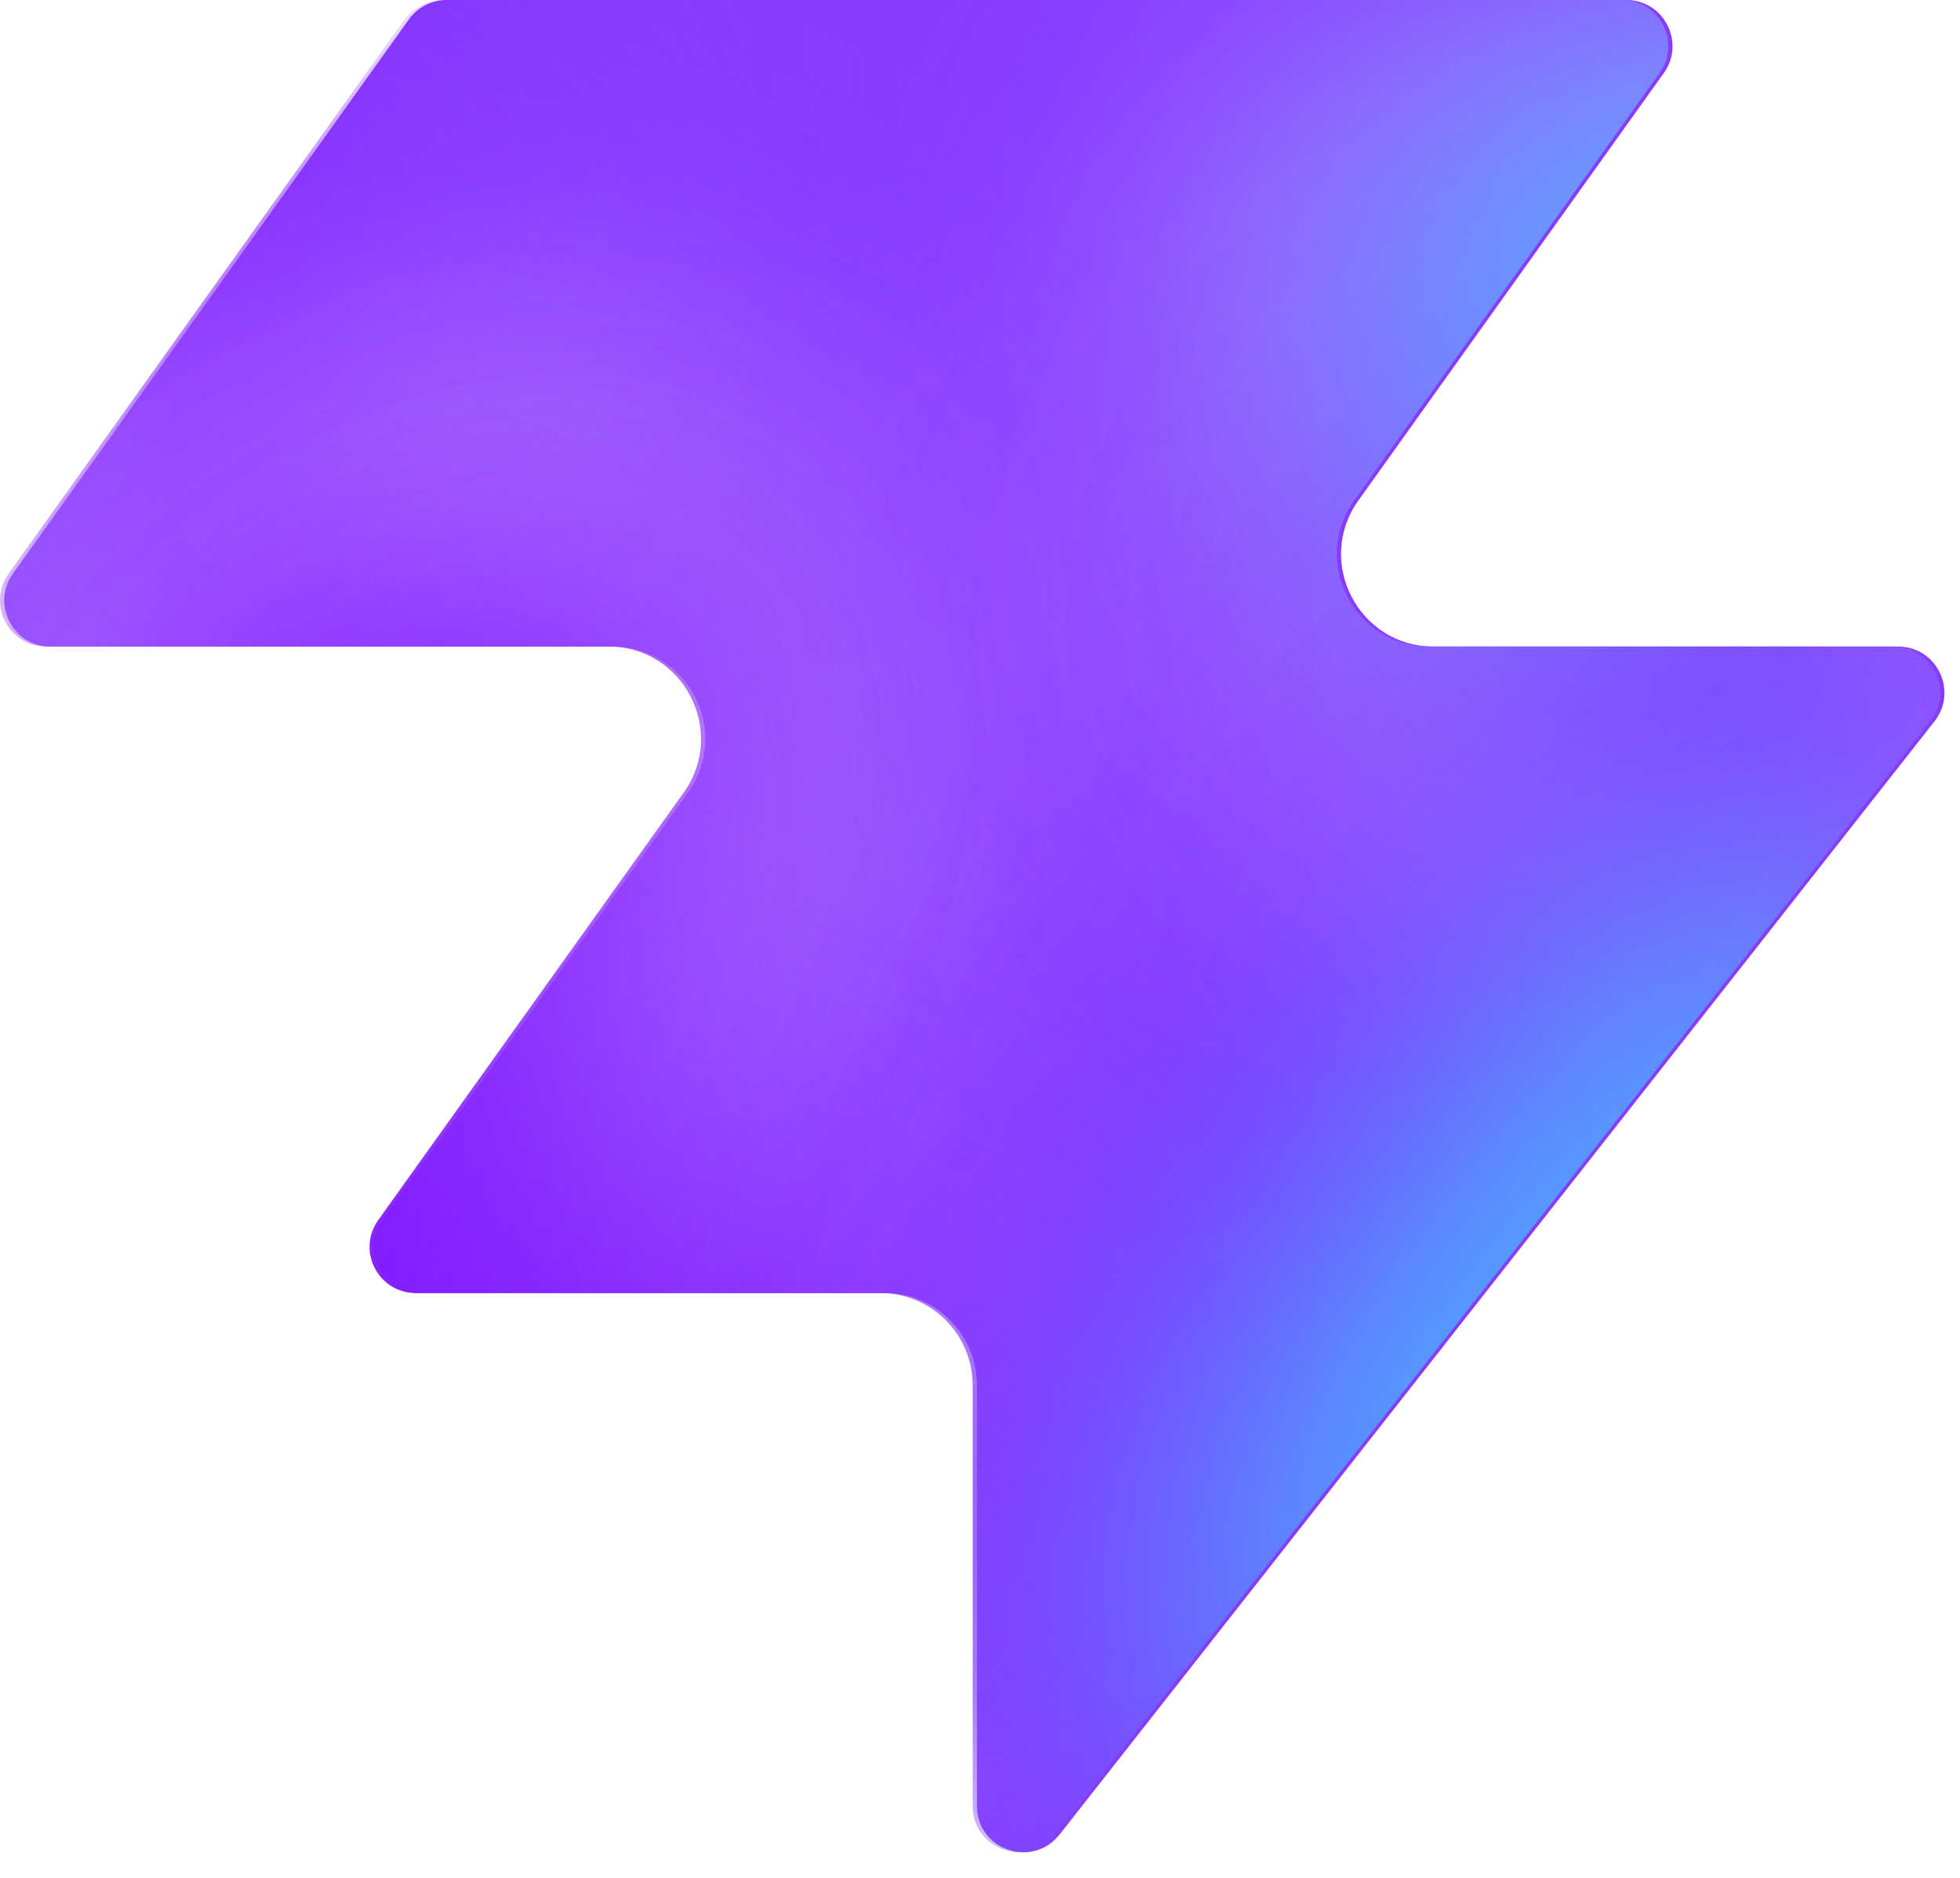
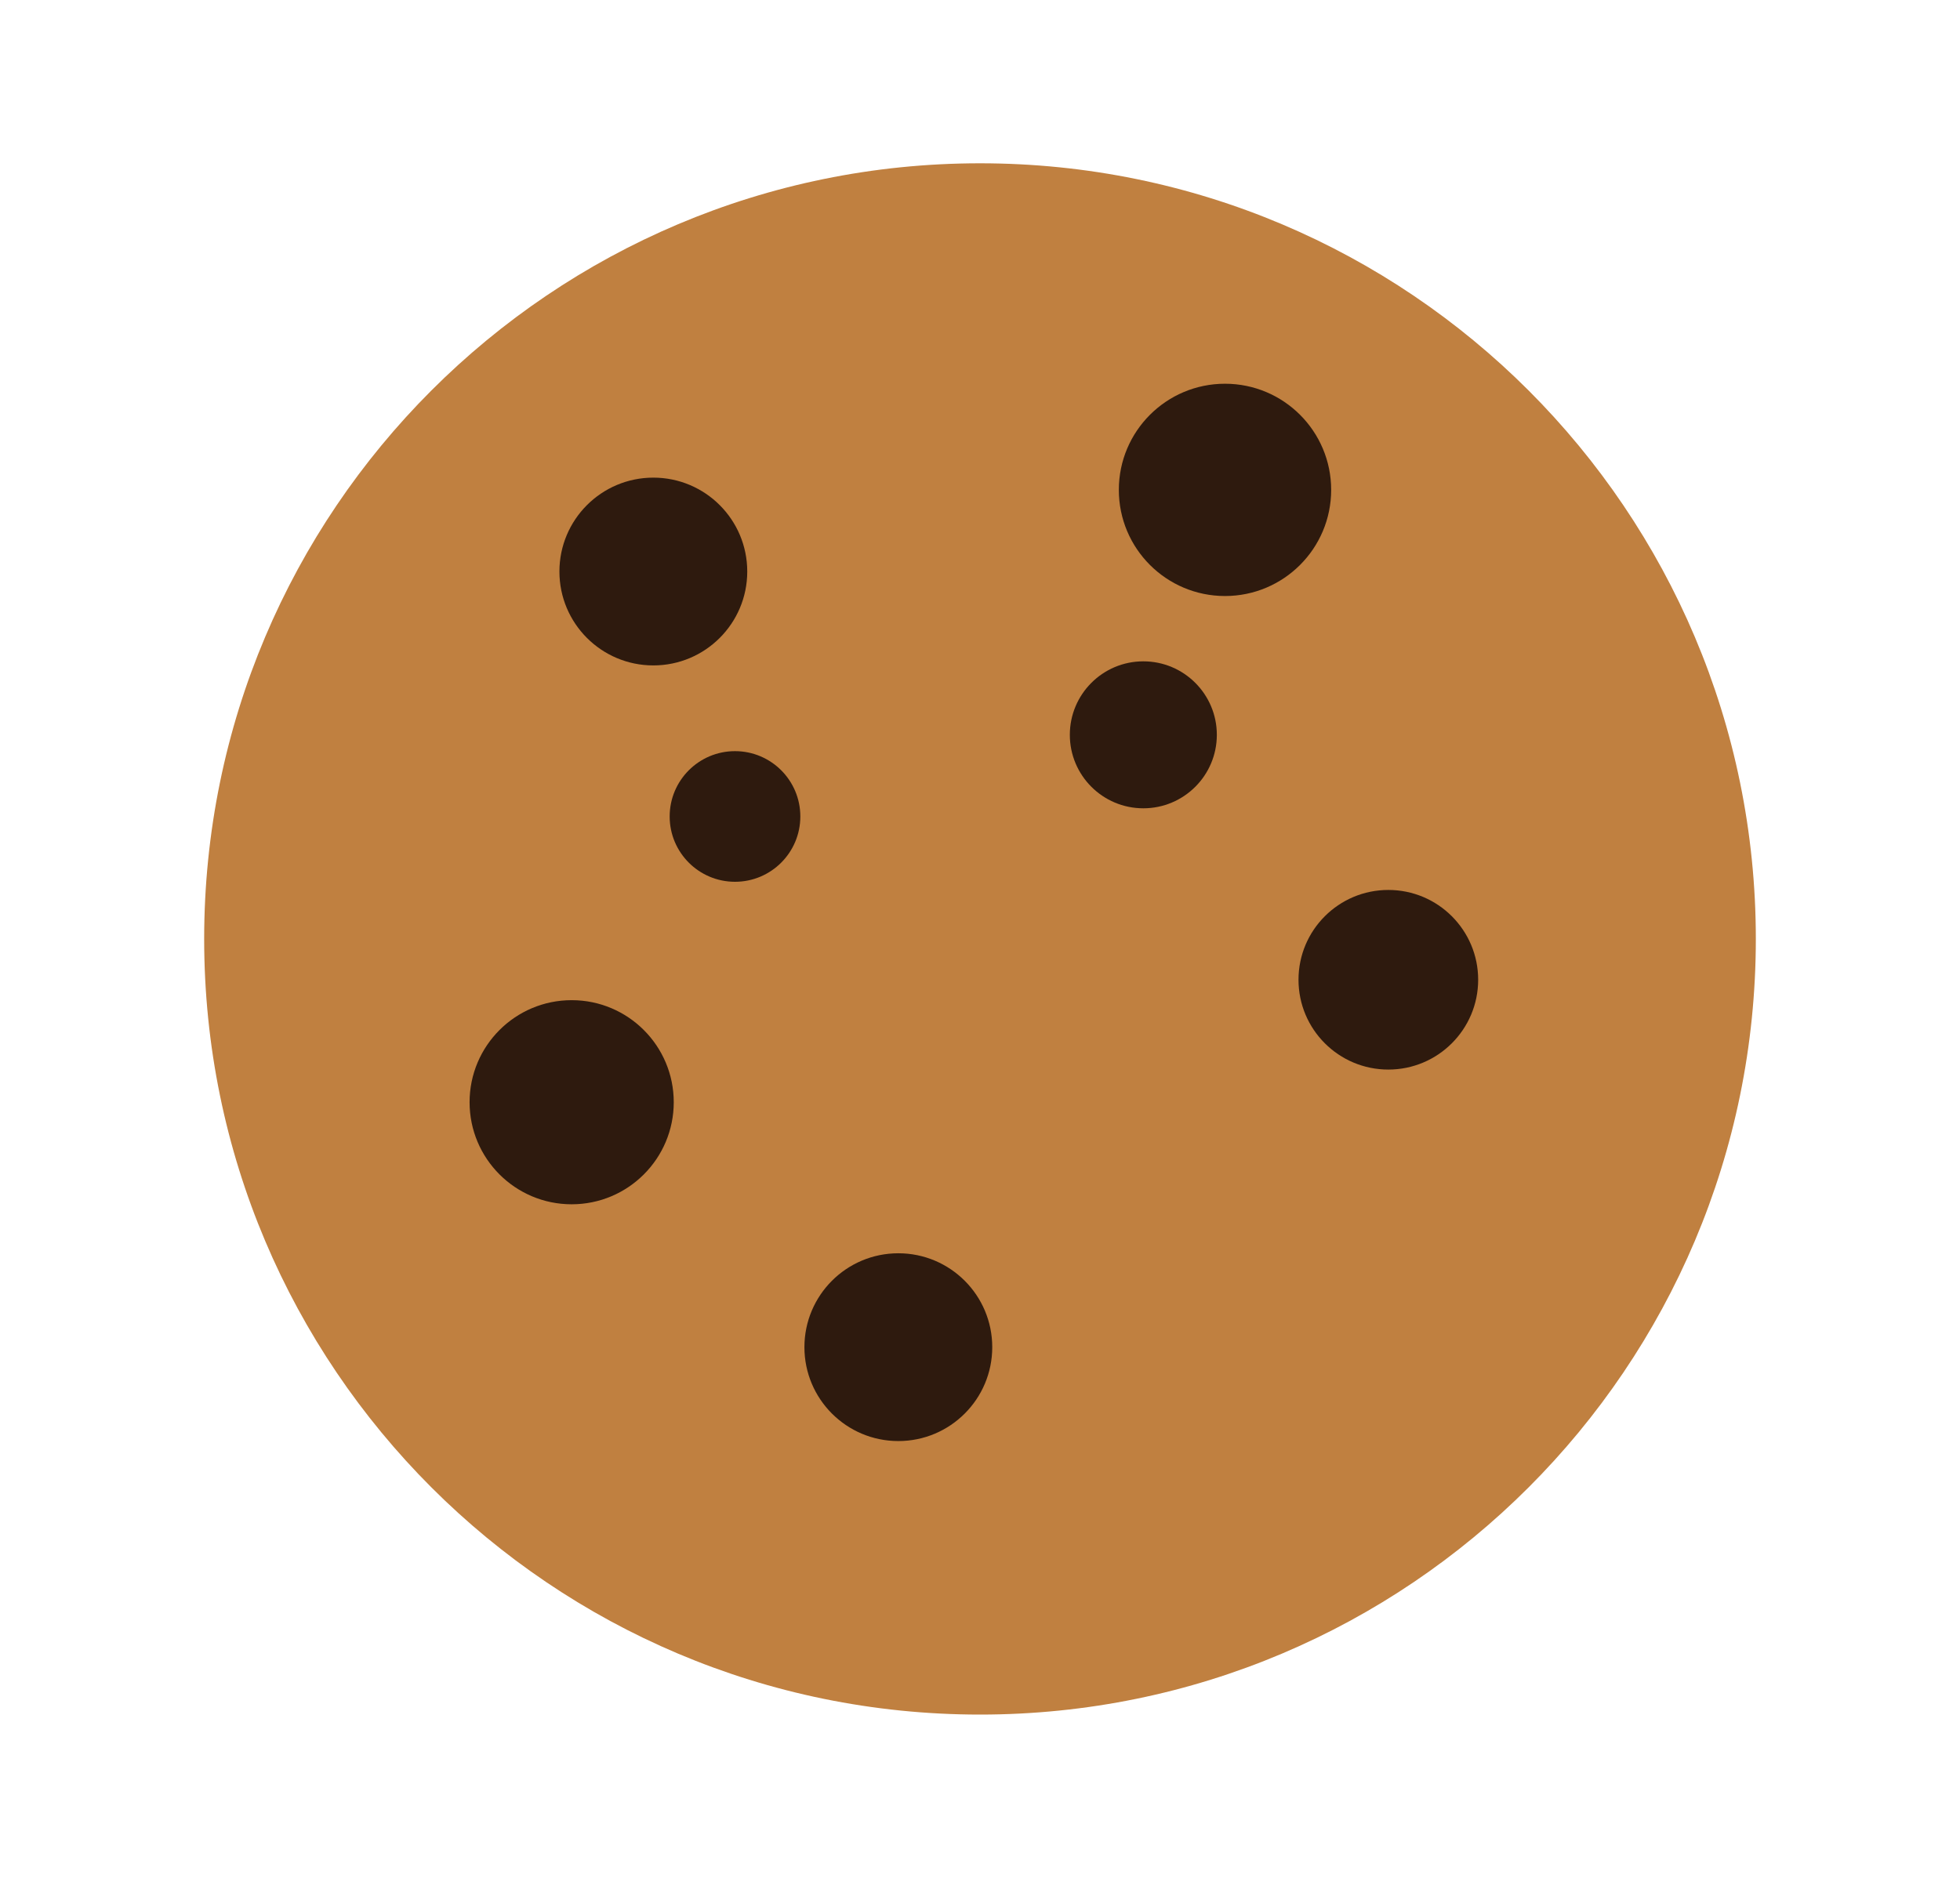
- <svg xmlns="http://www.w3.org/2000/svg" width="48" height="46" fill="none" viewBox="0 0 48 46">
-   <path fill="#863bff" d="M25.946 44.938c-.664.845-2.021.375-2.021-.698V33.937a2.26 2.26 0 0 0-2.262-2.262H10.287c-.92 0-1.456-1.04-.92-1.788l7.48-10.471c1.07-1.497 0-3.578-1.842-3.578H1.237c-.92 0-1.456-1.04-.92-1.788L10.013.474c.214-.297.556-.474.92-.474h28.894c.92 0 1.456 1.04.92 1.788l-7.48 10.471c-1.07 1.498 0 3.579 1.842 3.579h11.377c.943 0 1.473 1.088.89 1.83L25.947 44.94z" style="fill:#863bff;fill:color(display-p3 .525 .23 1);fill-opacity:1" />
-   <mask id="a" width="48" height="46" x="0" y="0" maskUnits="userSpaceOnUse" style="mask-type:alpha">
-     <path fill="#000" d="M25.842 44.938c-.664.844-2.021.375-2.021-.698V33.937a2.26 2.26 0 0 0-2.262-2.262H10.183c-.92 0-1.456-1.04-.92-1.788l7.48-10.471c1.07-1.498 0-3.579-1.842-3.579H1.133c-.92 0-1.456-1.04-.92-1.787L9.91.473c.214-.297.556-.474.92-.474h28.894c.92 0 1.456 1.04.92 1.788l-7.48 10.471c-1.07 1.498 0 3.578 1.842 3.578h11.377c.943 0 1.473 1.088.89 1.832L25.843 44.94z" style="fill:#000;fill-opacity:1" />
-   </mask>
-   <g mask="url(#a)">
-     <g filter="url(#b)">
-       <ellipse cx="5.508" cy="14.704" fill="#ede6ff" rx="5.508" ry="14.704" style="fill:#ede6ff;fill:color(display-p3 .927 .903 1);fill-opacity:1" transform="matrix(.00324 1 1 -.00324 -4.47 31.516)" />
-     </g>
-     <g filter="url(#c)">
-       <ellipse cx="10.399" cy="29.851" fill="#ede6ff" rx="10.399" ry="29.851" style="fill:#ede6ff;fill:color(display-p3 .927 .903 1);fill-opacity:1" transform="matrix(.00324 1 1 -.00324 -39.328 7.883)" />
-     </g>
-     <g filter="url(#d)">
-       <ellipse cx="5.508" cy="30.487" fill="#7e14ff" rx="5.508" ry="30.487" style="fill:#7e14ff;fill:color(display-p3 .492 .077 1);fill-opacity:1" transform="rotate(89.814 -25.913 -14.639)scale(1 -1)" />
-     </g>
-     <g filter="url(#e)">
-       <ellipse cx="5.508" cy="30.599" fill="#7e14ff" rx="5.508" ry="30.599" style="fill:#7e14ff;fill:color(display-p3 .492 .077 1);fill-opacity:1" transform="rotate(89.814 -32.644 -3.334)scale(1 -1)" />
-     </g>
-     <g filter="url(#f)">
-       <ellipse cx="5.508" cy="30.599" fill="#7e14ff" rx="5.508" ry="30.599" style="fill:#7e14ff;fill:color(display-p3 .492 .077 1);fill-opacity:1" transform="matrix(.00324 1 1 -.00324 -34.34 30.47)" />
-     </g>
-     <g filter="url(#g)">
-       <ellipse cx="14.072" cy="22.078" fill="#ede6ff" rx="14.072" ry="22.078" style="fill:#ede6ff;fill:color(display-p3 .927 .903 1);fill-opacity:1" transform="rotate(93.35 24.506 48.493)scale(-1 1)" />
-     </g>
-     <g filter="url(#h)">
-       <ellipse cx="3.47" cy="21.501" fill="#7e14ff" rx="3.47" ry="21.501" style="fill:#7e14ff;fill:color(display-p3 .492 .077 1);fill-opacity:1" transform="rotate(89.009 28.708 47.59)scale(-1 1)" />
-     </g>
-     <g filter="url(#i)">
-       <ellipse cx="3.47" cy="21.501" fill="#7e14ff" rx="3.47" ry="21.501" style="fill:#7e14ff;fill:color(display-p3 .492 .077 1);fill-opacity:1" transform="rotate(89.009 28.708 47.59)scale(-1 1)" />
-     </g>
-     <g filter="url(#j)">
-       <ellipse cx=".387" cy="8.972" fill="#7e14ff" rx="4.407" ry="29.108" style="fill:#7e14ff;fill:color(display-p3 .492 .077 1);fill-opacity:1" transform="rotate(39.51 .387 8.972)" />
-     </g>
-     <g filter="url(#k)">
-       <ellipse cx="47.523" cy="-6.092" fill="#7e14ff" rx="4.407" ry="29.108" style="fill:#7e14ff;fill:color(display-p3 .492 .077 1);fill-opacity:1" transform="rotate(37.892 47.523 -6.092)" />
-     </g>
-     <g filter="url(#l)">
-       <ellipse cx="41.412" cy="6.333" fill="#47bfff" rx="5.971" ry="9.665" style="fill:#47bfff;fill:color(display-p3 .28 .748 1);fill-opacity:1" transform="rotate(37.892 41.412 6.333)" />
-     </g>
-     <g filter="url(#m)">
-       <ellipse cx="-1.879" cy="38.332" fill="#7e14ff" rx="4.407" ry="29.108" style="fill:#7e14ff;fill:color(display-p3 .492 .077 1);fill-opacity:1" transform="rotate(37.892 -1.88 38.332)" />
-     </g>
-     <g filter="url(#n)">
-       <ellipse cx="-1.879" cy="38.332" fill="#7e14ff" rx="4.407" ry="29.108" style="fill:#7e14ff;fill:color(display-p3 .492 .077 1);fill-opacity:1" transform="rotate(37.892 -1.88 38.332)" />
-     </g>
-     <g filter="url(#o)">
-       <ellipse cx="35.651" cy="29.907" fill="#7e14ff" rx="4.407" ry="29.108" style="fill:#7e14ff;fill:color(display-p3 .492 .077 1);fill-opacity:1" transform="rotate(37.892 35.651 29.907)" />
-     </g>
-     <g filter="url(#p)">
-       <ellipse cx="38.418" cy="32.4" fill="#47bfff" rx="5.971" ry="15.297" style="fill:#47bfff;fill:color(display-p3 .28 .748 1);fill-opacity:1" transform="rotate(37.892 38.418 32.4)" />
-     </g>
-   </g>
-   <defs>
-     <filter id="b" width="60.045" height="41.654" x="-19.77" y="16.149" color-interpolation-filters="sRGB" filterUnits="userSpaceOnUse">
-       <feFlood flood-opacity="0" result="BackgroundImageFix" />
-       <feBlend in="SourceGraphic" in2="BackgroundImageFix" result="shape" />
-       <feGaussianBlur result="effect1_foregroundBlur_2002_17158" stdDeviation="7.659" />
-     </filter>
-     <filter id="c" width="90.34" height="51.437" x="-54.613" y="-7.533" color-interpolation-filters="sRGB" filterUnits="userSpaceOnUse">
-       <feFlood flood-opacity="0" result="BackgroundImageFix" />
-       <feBlend in="SourceGraphic" in2="BackgroundImageFix" result="shape" />
-       <feGaussianBlur result="effect1_foregroundBlur_2002_17158" stdDeviation="7.659" />
-     </filter>
-     <filter id="d" width="79.355" height="29.4" x="-49.64" y="2.03" color-interpolation-filters="sRGB" filterUnits="userSpaceOnUse">
-       <feFlood flood-opacity="0" result="BackgroundImageFix" />
-       <feBlend in="SourceGraphic" in2="BackgroundImageFix" result="shape" />
-       <feGaussianBlur result="effect1_foregroundBlur_2002_17158" stdDeviation="4.596" />
-     </filter>
-     <filter id="e" width="79.579" height="29.4" x="-45.045" y="20.029" color-interpolation-filters="sRGB" filterUnits="userSpaceOnUse">
-       <feFlood flood-opacity="0" result="BackgroundImageFix" />
-       <feBlend in="SourceGraphic" in2="BackgroundImageFix" result="shape" />
-       <feGaussianBlur result="effect1_foregroundBlur_2002_17158" stdDeviation="4.596" />
-     </filter>
-     <filter id="f" width="79.579" height="29.4" x="-43.513" y="21.178" color-interpolation-filters="sRGB" filterUnits="userSpaceOnUse">
-       <feFlood flood-opacity="0" result="BackgroundImageFix" />
-       <feBlend in="SourceGraphic" in2="BackgroundImageFix" result="shape" />
-       <feGaussianBlur result="effect1_foregroundBlur_2002_17158" stdDeviation="4.596" />
-     </filter>
-     <filter id="g" width="74.749" height="58.852" x="15.756" y="-17.901" color-interpolation-filters="sRGB" filterUnits="userSpaceOnUse">
-       <feFlood flood-opacity="0" result="BackgroundImageFix" />
-       <feBlend in="SourceGraphic" in2="BackgroundImageFix" result="shape" />
-       <feGaussianBlur result="effect1_foregroundBlur_2002_17158" stdDeviation="7.659" />
-     </filter>
-     <filter id="h" width="61.377" height="25.362" x="23.548" y="2.284" color-interpolation-filters="sRGB" filterUnits="userSpaceOnUse">
-       <feFlood flood-opacity="0" result="BackgroundImageFix" />
-       <feBlend in="SourceGraphic" in2="BackgroundImageFix" result="shape" />
-       <feGaussianBlur result="effect1_foregroundBlur_2002_17158" stdDeviation="4.596" />
-     </filter>
-     <filter id="i" width="61.377" height="25.362" x="23.548" y="2.284" color-interpolation-filters="sRGB" filterUnits="userSpaceOnUse">
-       <feFlood flood-opacity="0" result="BackgroundImageFix" />
-       <feBlend in="SourceGraphic" in2="BackgroundImageFix" result="shape" />
-       <feGaussianBlur result="effect1_foregroundBlur_2002_17158" stdDeviation="4.596" />
-     </filter>
-     <filter id="j" width="56.045" height="63.649" x="-27.636" y="-22.853" color-interpolation-filters="sRGB" filterUnits="userSpaceOnUse">
-       <feFlood flood-opacity="0" result="BackgroundImageFix" />
-       <feBlend in="SourceGraphic" in2="BackgroundImageFix" result="shape" />
-       <feGaussianBlur result="effect1_foregroundBlur_2002_17158" stdDeviation="4.596" />
-     </filter>
-     <filter id="k" width="54.814" height="64.646" x="20.116" y="-38.415" color-interpolation-filters="sRGB" filterUnits="userSpaceOnUse">
-       <feFlood flood-opacity="0" result="BackgroundImageFix" />
-       <feBlend in="SourceGraphic" in2="BackgroundImageFix" result="shape" />
-       <feGaussianBlur result="effect1_foregroundBlur_2002_17158" stdDeviation="4.596" />
-     </filter>
-     <filter id="l" width="33.541" height="35.313" x="24.641" y="-11.323" color-interpolation-filters="sRGB" filterUnits="userSpaceOnUse">
-       <feFlood flood-opacity="0" result="BackgroundImageFix" />
-       <feBlend in="SourceGraphic" in2="BackgroundImageFix" result="shape" />
-       <feGaussianBlur result="effect1_foregroundBlur_2002_17158" stdDeviation="4.596" />
-     </filter>
-     <filter id="m" width="54.814" height="64.646" x="-29.286" y="6.009" color-interpolation-filters="sRGB" filterUnits="userSpaceOnUse">
-       <feFlood flood-opacity="0" result="BackgroundImageFix" />
-       <feBlend in="SourceGraphic" in2="BackgroundImageFix" result="shape" />
-       <feGaussianBlur result="effect1_foregroundBlur_2002_17158" stdDeviation="4.596" />
-     </filter>
-     <filter id="n" width="54.814" height="64.646" x="-29.286" y="6.009" color-interpolation-filters="sRGB" filterUnits="userSpaceOnUse">
-       <feFlood flood-opacity="0" result="BackgroundImageFix" />
-       <feBlend in="SourceGraphic" in2="BackgroundImageFix" result="shape" />
-       <feGaussianBlur result="effect1_foregroundBlur_2002_17158" stdDeviation="4.596" />
-     </filter>
-     <filter id="o" width="54.814" height="64.646" x="8.244" y="-2.416" color-interpolation-filters="sRGB" filterUnits="userSpaceOnUse">
-       <feFlood flood-opacity="0" result="BackgroundImageFix" />
-       <feBlend in="SourceGraphic" in2="BackgroundImageFix" result="shape" />
-       <feGaussianBlur result="effect1_foregroundBlur_2002_17158" stdDeviation="4.596" />
-     </filter>
-     <filter id="p" width="39.409" height="43.623" x="18.713" y="10.588" color-interpolation-filters="sRGB" filterUnits="userSpaceOnUse">
-       <feFlood flood-opacity="0" result="BackgroundImageFix" />
-       <feBlend in="SourceGraphic" in2="BackgroundImageFix" result="shape" />
-       <feGaussianBlur result="effect1_foregroundBlur_2002_17158" stdDeviation="4.596" />
-     </filter>
-   </defs>
+ <svg xmlns="http://www.w3.org/2000/svg" width="48" height="46" viewBox="0 0 48 46" fill="none">
+   <circle cx="24" cy="23" r="19" fill="#c08040" />
+   <circle cx="16" cy="14" r="2.3" fill="#2E1A0E" />
+   <circle cx="30" cy="12" r="2.6" fill="#2E1A0E" />
+   <circle cx="34" cy="24" r="2.2" fill="#2E1A0E" />
+   <circle cx="14" cy="27" r="2.5" fill="#2E1A0E" />
+   <circle cx="22" cy="33" r="2.3" fill="#2E1A0E" />
+   <circle cx="28" cy="18" r="1.8" fill="#2E1A0E" />
+   <circle cx="18" cy="20" r="1.6" fill="#2E1A0E" />
</svg>
